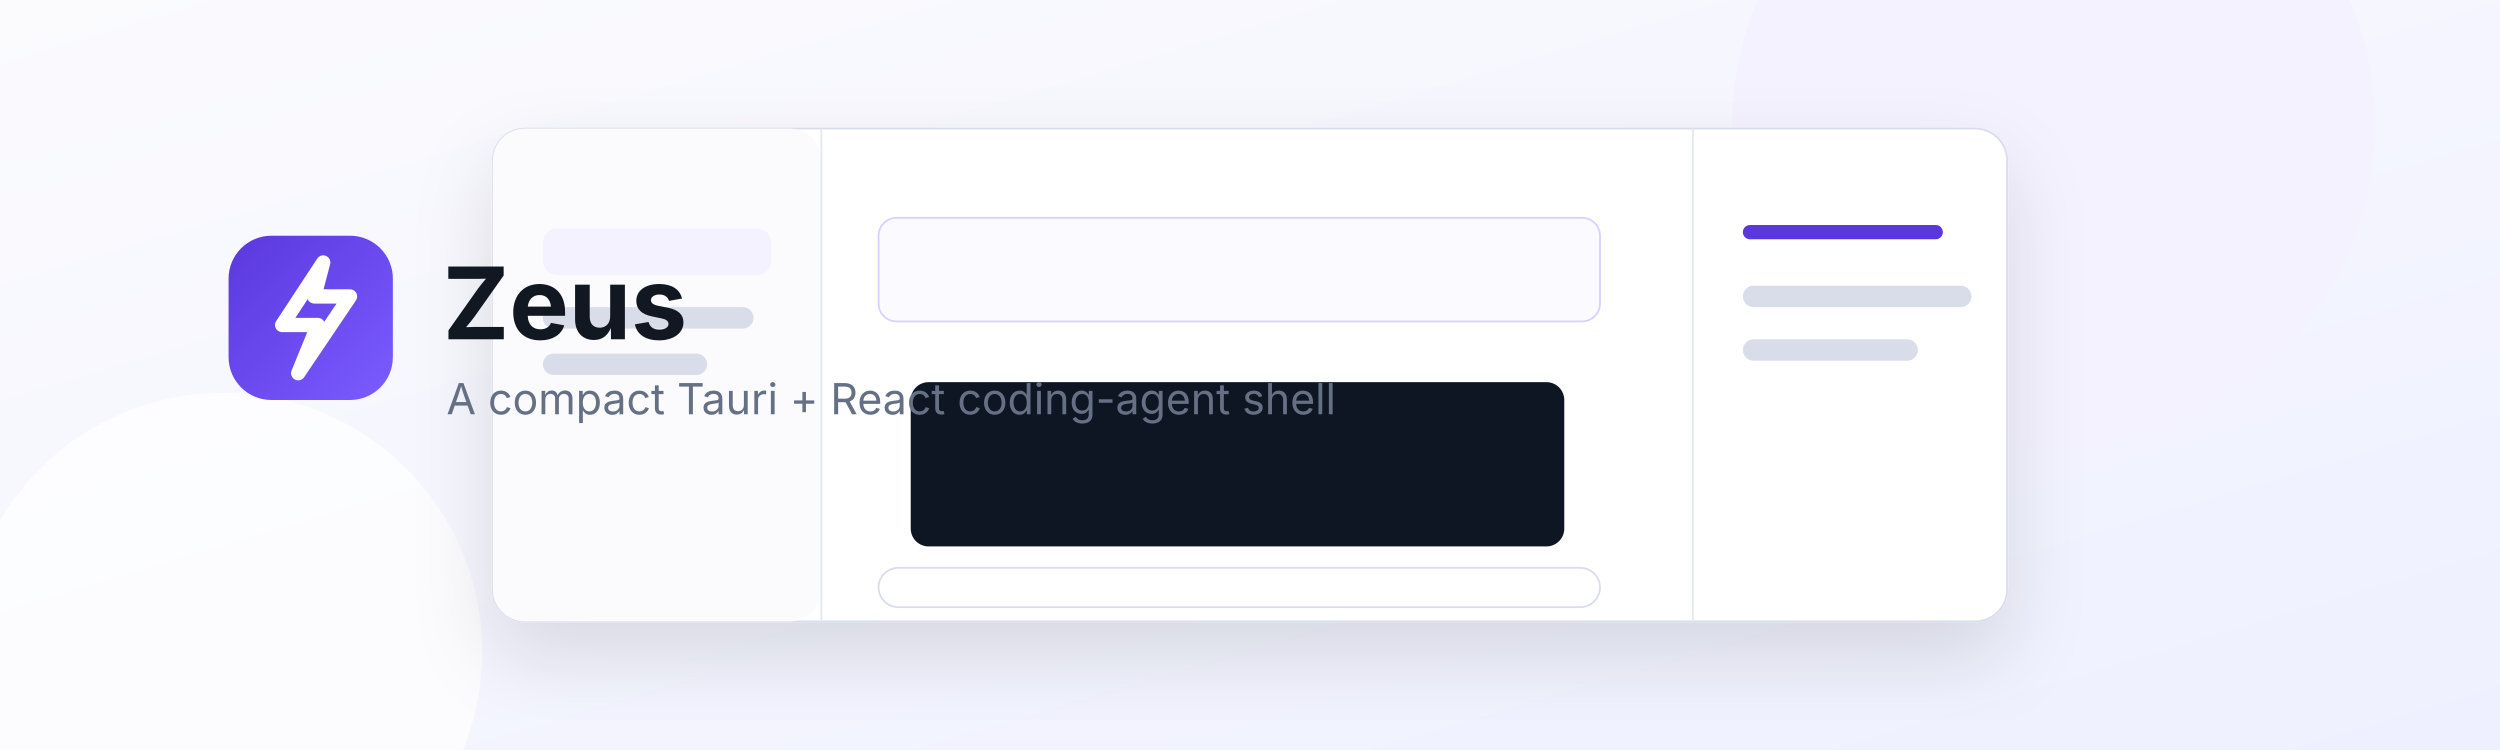
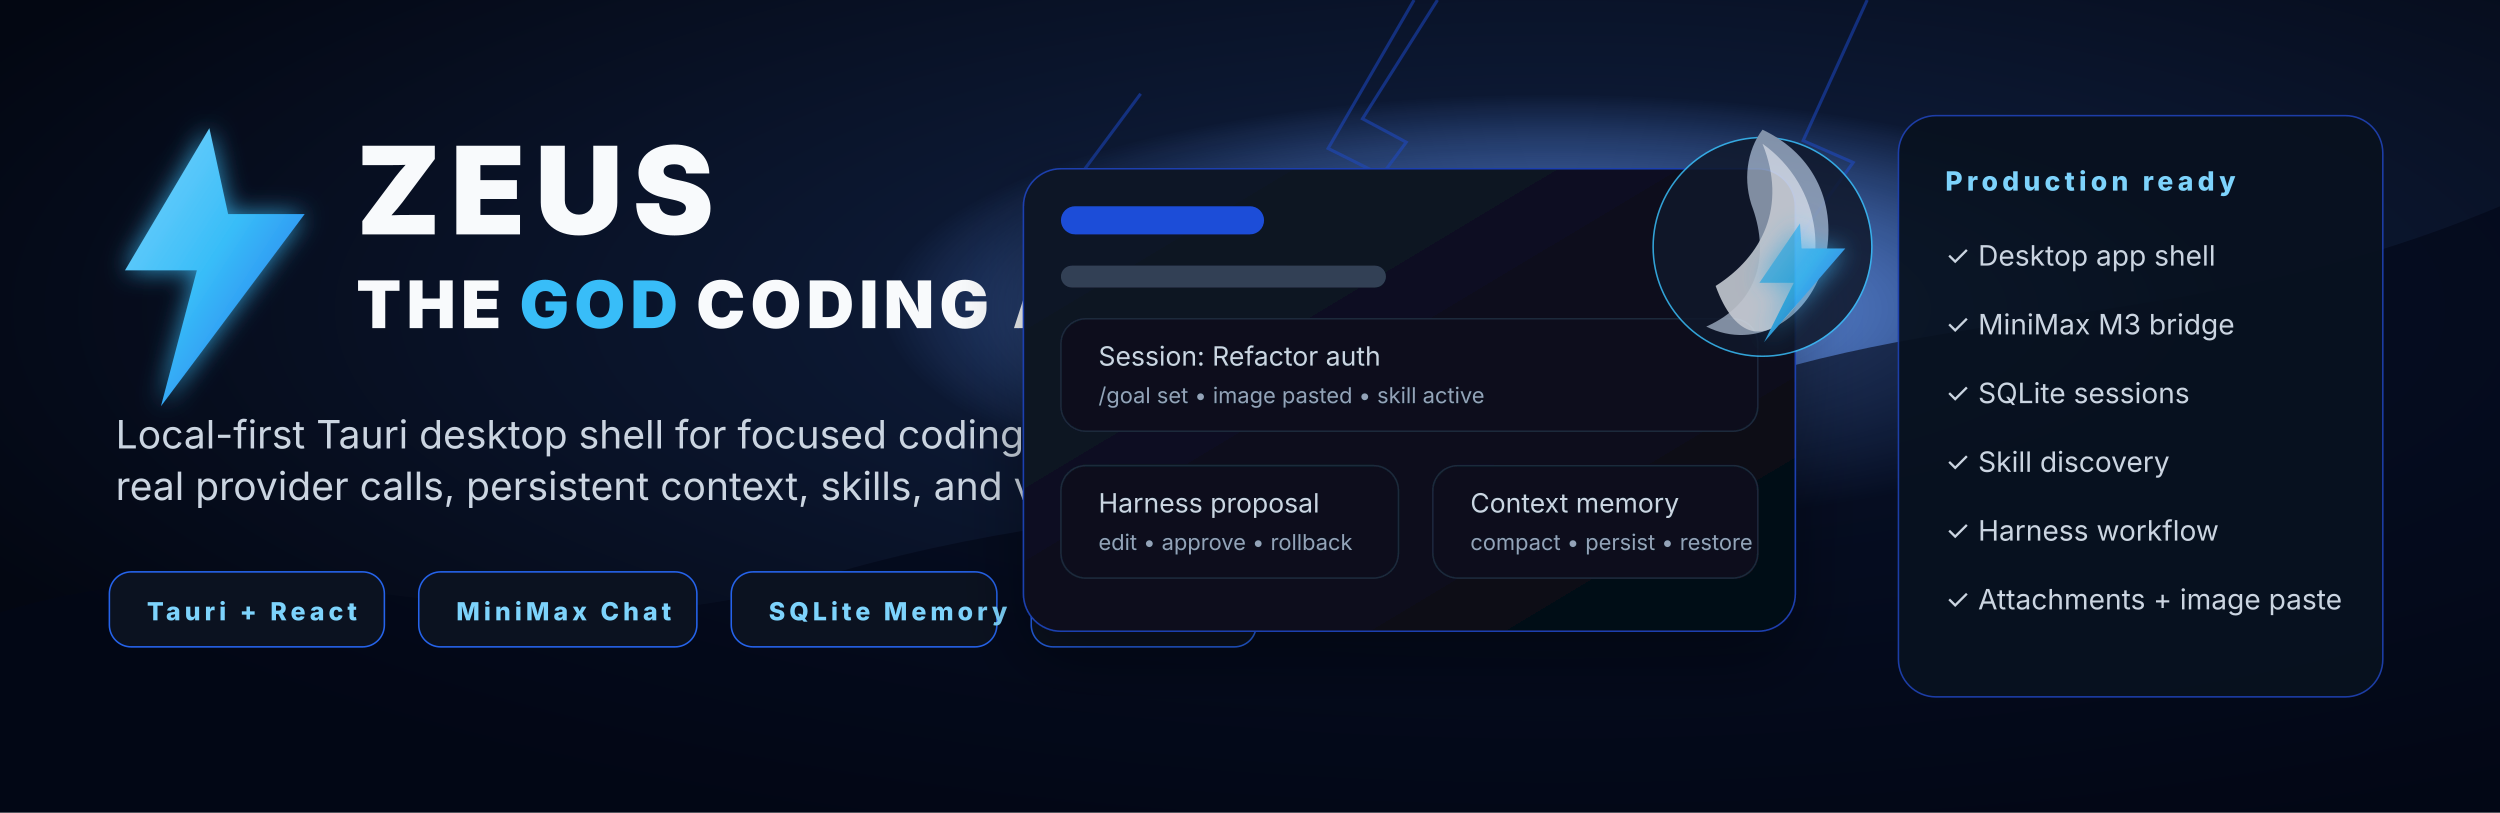
- <svg xmlns="http://www.w3.org/2000/svg" width="1400" height="420" viewBox="0 0 1400 420" role="img" aria-labelledby="title desc">
+ <svg xmlns="http://www.w3.org/2000/svg" width="1600" height="520" viewBox="0 0 1600 520" role="img" aria-labelledby="title desc">
  <defs>
-     <linearGradient id="bg" x1="0" y1="0" x2="1" y2="1">
-       <stop offset="0%" stop-color="#fbfbfe" />
-       <stop offset="100%" stop-color="#eef0ff" />
+     <radialGradient id="storm" cx="62%" cy="38%" r="70%">
+       <stop offset="0%" stop-color="#1c6cff" stop-opacity="0.58" />
+       <stop offset="38%" stop-color="#0c1832" />
+       <stop offset="100%" stop-color="#030712" />
+     </radialGradient>
+     <linearGradient id="panel" x1="0" x2="1" y1="0" y2="1">
+       <stop offset="0%" stop-color="#0d1628" />
+       <stop offset="100%" stop-color="#050914" />
    </linearGradient>
-     <linearGradient id="accent" x1="0" y1="0" x2="1" y2="1">
-       <stop offset="0%" stop-color="#5a38de" />
-       <stop offset="100%" stop-color="#7a5cff" />
+     <linearGradient id="bolt" x1="0" x2="1" y1="0" y2="1">
+       <stop offset="0%" stop-color="#7dd3fc" />
+       <stop offset="48%" stop-color="#38bdf8" />
+       <stop offset="100%" stop-color="#2563eb" />
    </linearGradient>
-     <filter id="shadow" x="-20%" y="-20%" width="140%" height="140%">
-       <feDropShadow dx="0" dy="20" stdDeviation="22" flood-color="#101720" flood-opacity="0.12" />
+     <filter id="glow" x="-40%" y="-40%" width="180%" height="180%">
+       <feGaussianBlur stdDeviation="8" result="blur" />
+       <feColorMatrix in="blur" type="matrix" values="0 0 0 0 0.05 0 0 0 0 0.55 0 0 0 0 1 0 0 0 0.75 0" />
+       <feMerge>
+         <feMergeNode />
+         <feMergeNode in="SourceGraphic" />
+       </feMerge>
    </filter>
+     <filter id="softShadow" x="-20%" y="-20%" width="140%" height="150%">
+       <feDropShadow dx="0" dy="20" stdDeviation="22" flood-color="#000" flood-opacity="0.35" />
+     </filter>
+     <style>
+       .label{font-family:Inter,Segoe UI,Arial,sans-serif;letter-spacing:.16em;text-transform:uppercase;fill:#7dd3fc;font-weight:800}
+       .body{font-family:Inter,Segoe UI,Arial,sans-serif;fill:#cbd5e1}
+       .small{font-family:Inter,Segoe UI,Arial,sans-serif;fill:#94a3b8}
+       .title{font-family:Inter,Segoe UI,Arial,sans-serif;fill:#f8fafc;font-weight:900;letter-spacing:.08em}
+     </style>
  </defs>
-   <rect width="1400" height="420" rx="0" fill="url(#bg)" />
-   <circle cx="1150" cy="70" r="180" fill="#f4f2ff" />
-   <circle cx="125" cy="365" r="145" fill="#ffffff" opacity="0.72" />
-   <g filter="url(#shadow)">
-     <rect x="276" y="72" width="848" height="276" rx="18" fill="#ffffff" stroke="#d9ddea" />
-     <rect x="276" y="72" width="184" height="276" rx="18" fill="#fbfbfe" />
-     <line x1="460" y1="72" x2="460" y2="348" stroke="#e5e7ef" />
-     <line x1="948" y1="72" x2="948" y2="348" stroke="#e5e7ef" />
-     <rect x="492" y="122" width="404" height="58" rx="10" fill="#fbfaff" stroke="#d8d0ff" />
-     <rect x="510" y="214" width="366" height="92" rx="10" fill="#111821" />
-     <rect x="492" y="318" width="404" height="22" rx="11" fill="#ffffff" stroke="#d9ddea" />
-     <rect x="304" y="128" width="128" height="26" rx="8" fill="#f4f2ff" />
-     <rect x="304" y="172" width="118" height="12" rx="6" fill="#d9ddea" />
-     <rect x="304" y="198" width="92" height="12" rx="6" fill="#d9ddea" />
-     <rect x="976" y="126" width="112" height="8" rx="4" fill="#5a38de" />
-     <rect x="976" y="160" width="128" height="12" rx="6" fill="#d9ddea" />
-     <rect x="976" y="190" width="98" height="12" rx="6" fill="#d9ddea" />
+   <rect width="1600" height="520" fill="url(#storm)" />
+   <path d="M0 392 C190 333 326 430 516 372 C742 303 886 342 1045 270 C1231 187 1391 220 1600 132 L1600 520 L0 520 Z" fill="#020617" opacity="0.62" />
+   <g opacity="0.48" stroke="#1d4ed8" stroke-width="2" fill="none">
+     <path d="M920 0 872 76 900 91 834 180 882 111 850 95 905 0" />
+     <path d="M1195 0 1154 90 1186 104 1127 186" />
+     <path d="M730 60 681 126 708 139 651 210" />
  </g>
-   <g transform="translate(128 132)">
-     <rect width="92" height="92" rx="24" fill="url(#accent)" />
-     <path d="M53 15 30 50h20L39 77l29-43H48z" fill="none" stroke="#fff" stroke-width="8" stroke-linejoin="round" stroke-linecap="round" />
+   <g transform="translate(70 82)">
+     <g filter="url(#glow)">
+       <path d="M64 0 10 91h46L33 178 125 55H76z" fill="url(#bolt)" />
+     </g>
+     <text x="158" y="68" class="title" font-size="78">ZEUS</text>
+     <text x="158" y="128" class="title" font-size="42">THE <tspan fill="#38bdf8">GOD</tspan> CODING AGENT</text>
+     <text x="4" y="205" class="body" font-size="25">Local-first Tauri desktop shell for focused coding-agent sessions,</text>
+     <text x="4" y="238" class="body" font-size="25">real provider calls, persistent context, skills, and visible harness evolution.</text>
+     <g transform="translate(0 284)" class="label" font-size="16">
+       <rect width="176" height="48" rx="14" fill="#0b1220" stroke="#2563eb" />
+       <text x="24" y="31">Tauri + React</text>
+       <rect x="198" width="178" height="48" rx="14" fill="#0b1220" stroke="#2563eb" />
+       <text x="222" y="31">MiniMax Chat</text>
+       <rect x="398" width="170" height="48" rx="14" fill="#0b1220" stroke="#2563eb" />
+       <text x="422" y="31">SQLite Memory</text>
+       <rect x="590" width="144" height="48" rx="14" fill="#0b1220" stroke="#2563eb" />
+       <text x="618" y="31">Skills</text>
+     </g>
  </g>
-   <text x="248" y="190" font-family="Inter, Segoe UI, Arial, sans-serif" font-size="56" font-weight="700" fill="#111821">Zeus</text>
-   <text x="250" y="232" font-family="Inter, Segoe UI, Arial, sans-serif" font-size="24" fill="#667085">A compact Tauri + React coding-agent shell</text>
+   <g transform="translate(655 108)" filter="url(#softShadow)">
+     <rect width="494" height="296" rx="24" fill="url(#panel)" stroke="#1e40af" />
+     <rect x="24" y="24" width="130" height="18" rx="9" fill="#1d4ed8" />
+     <rect x="24" y="62" width="208" height="14" rx="7" fill="#334155" />
+     <rect x="24" y="96" width="446" height="72" rx="16" fill="#07111f" stroke="#1e293b" />
+     <text x="48" y="126" class="body" font-size="17">Session: Refactor auth</text>
+     <text x="48" y="150" class="small" font-size="14">/goal set • image pasted • skill active</text>
+     <rect x="24" y="190" width="216" height="72" rx="16" fill="#07111f" stroke="#1e293b" />
+     <text x="48" y="220" class="body" font-size="17">Harness proposal</text>
+     <text x="48" y="244" class="small" font-size="14">edit • approve • rollback</text>
+     <rect x="262" y="190" width="208" height="72" rx="16" fill="#07111f" stroke="#1e293b" />
+     <text x="286" y="220" class="body" font-size="17">Context memory</text>
+     <text x="286" y="244" class="small" font-size="14">compact • persist • restore</text>
+   </g>
+   <g transform="translate(1215 74)">
+     <rect width="310" height="372" rx="24" fill="#07111f" stroke="#1e40af" opacity="0.94" />
+     <text x="30" y="48" class="label" font-size="17">Production ready</text>
+     <g class="body" font-size="18">
+       <text x="30" y="96">✓ Desktop app shell</text>
+       <text x="30" y="140">✓ MiniMax M3 bridge</text>
+       <text x="30" y="184">✓ SQLite sessions</text>
+       <text x="30" y="228">✓ Skill discovery</text>
+       <text x="30" y="272">✓ Harness workflow</text>
+       <text x="30" y="316">✓ Attachments + image paste</text>
+     </g>
+   </g>
+   <g transform="translate(1040 38)" opacity="0.85">
+     <circle cx="88" cy="120" r="70" fill="#0f172a" stroke="#38bdf8" />
+     <path d="M88 45 C122 61 136 94 128 128 C119 166 84 187 52 171 C86 156 92 125 82 96 C75 78 78 58 88 45Z" fill="#94a3b8" />
+     <path d="M58 145 C88 126 104 94 88 54 C126 81 134 135 102 166 C88 180 70 178 58 145Z" fill="#e2e8f0" opacity="0.9" />
+     <path d="M112 105 86 143h22l-19 38 52-60h-28z" fill="url(#bolt)" filter="url(#glow)" />
+   </g>
</svg>
